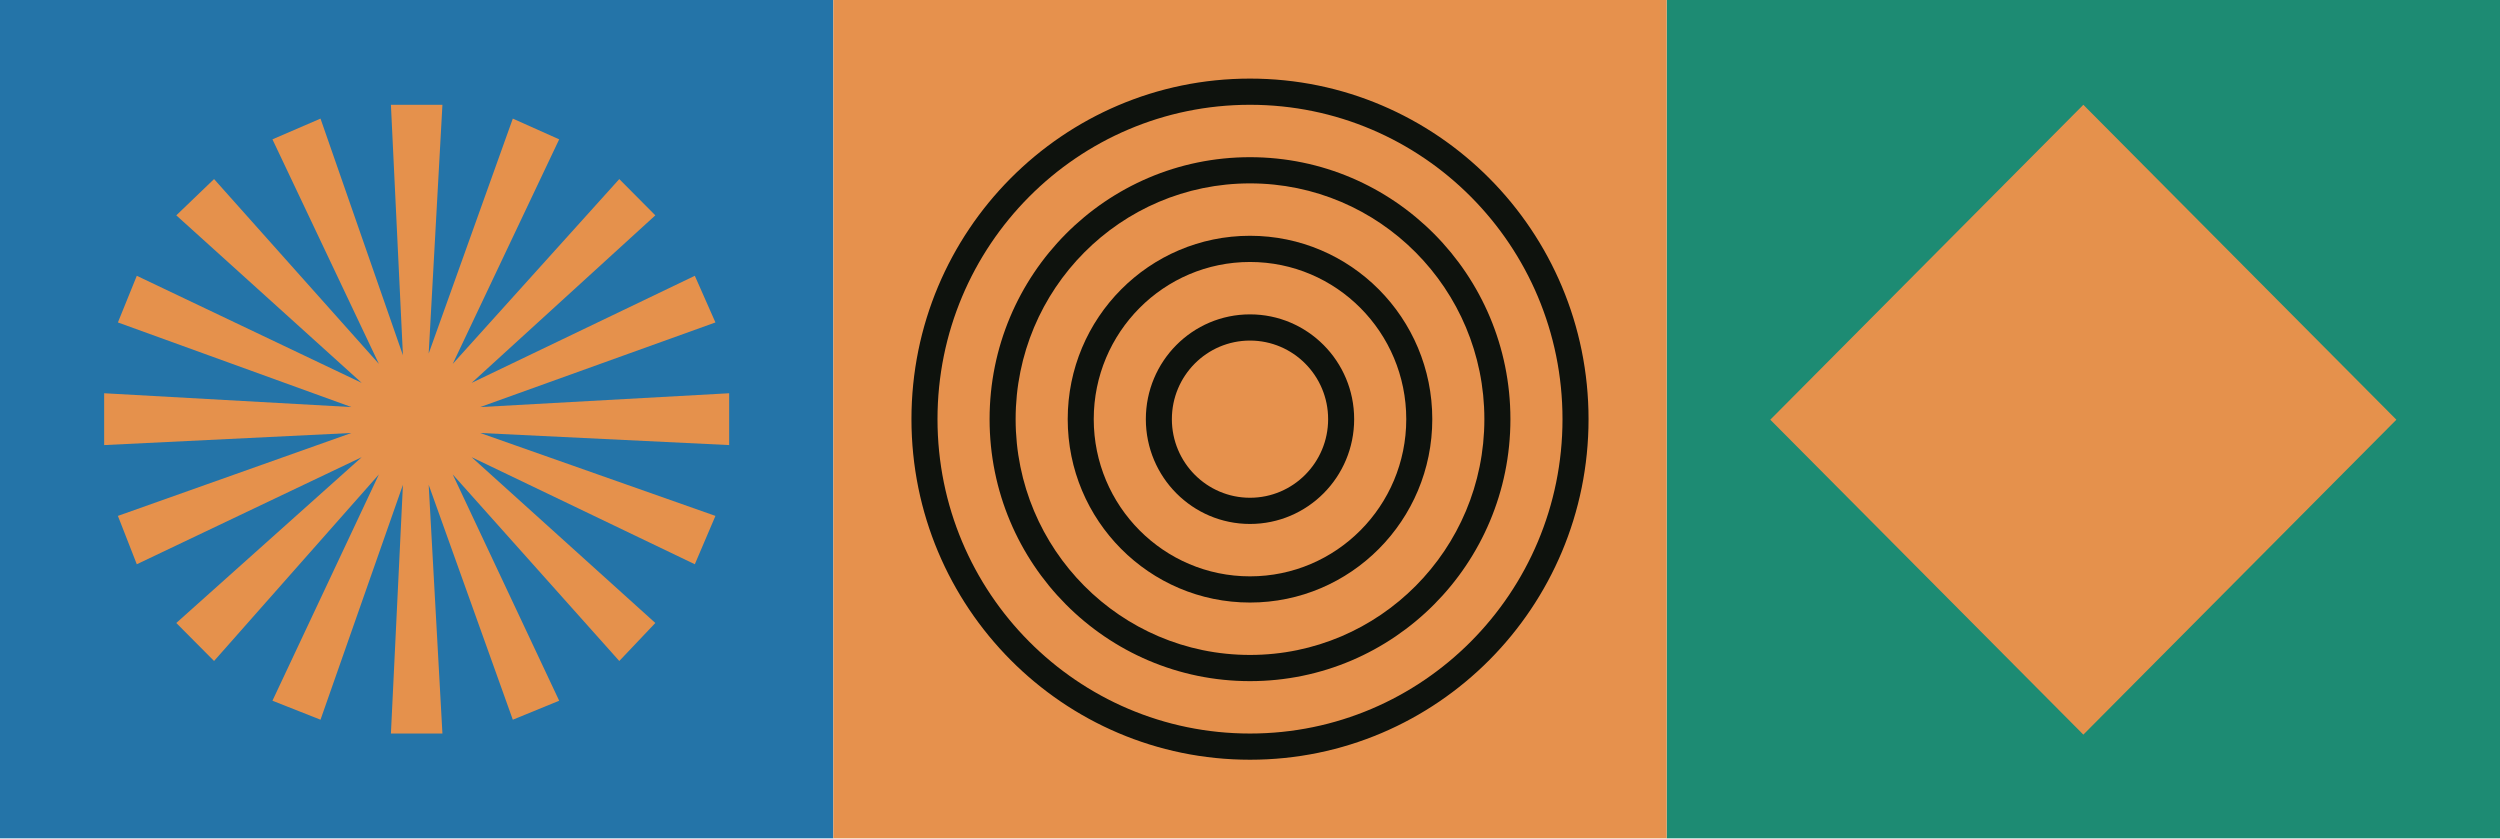
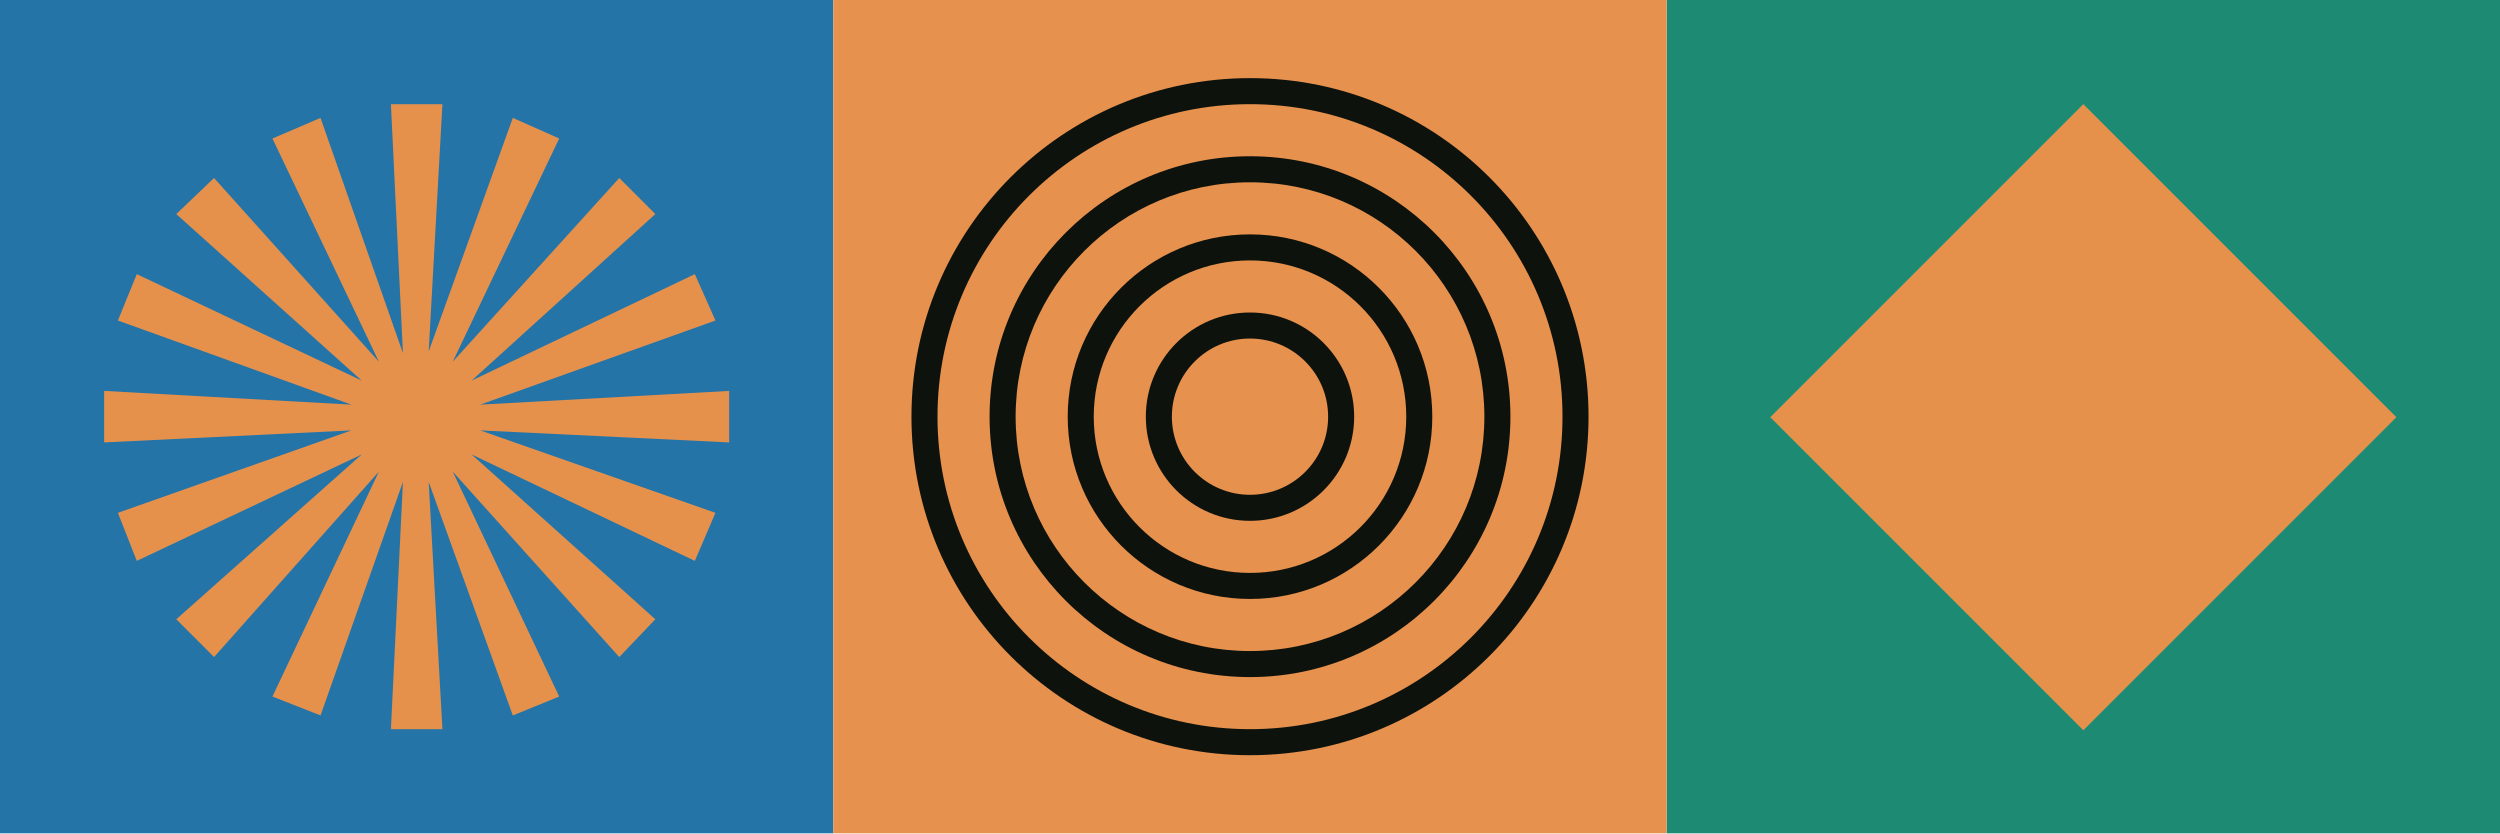
- <svg xmlns="http://www.w3.org/2000/svg" width="167" height="56" viewBox="0 0 167 56" fill="none">
-   <path d="M55.667 0H1.74046e-05V56H55.667V0Z" fill="#2474A8" />
-   <path d="M26.113 49L26.916 32.385L21.41 48.077L18.199 46.808L25.31 31.692L14.299 44.154L11.776 41.615L24.163 30.539L9.138 37.692L7.876 34.462L23.475 28.923L6.958 29.731V26.269L23.475 27.192L7.876 21.539L9.138 18.423L24.163 25.577L11.776 14.385L14.299 11.962L25.31 24.308L18.199 9.308L21.41 7.923L26.916 23.731L26.113 7H29.554L28.636 23.616L34.256 7.923L37.353 9.308L30.242 24.308L41.368 11.962L43.776 14.385L31.504 25.577L46.414 18.423L47.791 21.539L32.077 27.192L48.708 26.269V29.731L32.077 28.923L47.791 34.462L46.414 37.692L31.504 30.539L43.776 41.615L41.368 44.154L30.242 31.692L37.353 46.808L34.256 48.077L28.636 32.385L29.554 49H26.113Z" fill="#E5914C" />
-   <path d="M167 0H111.333V56H167V0Z" fill="#1D8B73" />
-   <path d="M139.167 7L160.078 28.036L139.167 49.073L118.255 28.036L139.167 7Z" fill="#E5914C" />
-   <path d="M111.333 0H55.667V56H111.333V0Z" fill="#E6914D" />
-   <path fill-rule="evenodd" clip-rule="evenodd" d="M83.5 49C95.029 49 104.375 39.598 104.375 28C104.375 16.402 95.029 7 83.5 7C71.971 7 62.625 16.402 62.625 28C62.625 39.598 71.971 49 83.5 49ZM83.5 50.75C95.99 50.75 106.115 40.565 106.115 28C106.115 15.435 95.99 5.25 83.5 5.25C71.01 5.25 60.885 15.435 60.885 28C60.885 40.565 71.01 50.75 83.5 50.75Z" fill="#0E120D" />
-   <path fill-rule="evenodd" clip-rule="evenodd" d="M83.5 43.75C92.147 43.75 99.156 36.699 99.156 28C99.156 19.302 92.147 12.25 83.5 12.25C74.853 12.25 67.844 19.302 67.844 28C67.844 36.699 74.853 43.75 83.5 43.75ZM83.5 45.5C93.108 45.5 100.896 37.665 100.896 28C100.896 18.335 93.108 10.5 83.5 10.5C73.893 10.5 66.104 18.335 66.104 28C66.104 37.665 73.893 45.5 83.5 45.5Z" fill="#0E120D" />
-   <path fill-rule="evenodd" clip-rule="evenodd" d="M83.5 38.5C89.264 38.5 93.938 33.799 93.938 28C93.938 22.201 89.264 17.5 83.5 17.5C77.736 17.5 73.062 22.201 73.062 28C73.062 33.799 77.736 38.5 83.5 38.5ZM83.5 40.25C90.225 40.25 95.677 34.766 95.677 28C95.677 21.235 90.225 15.75 83.5 15.75C76.775 15.75 71.323 21.235 71.323 28C71.323 34.766 76.775 40.25 83.5 40.25Z" fill="#0E120D" />
-   <path fill-rule="evenodd" clip-rule="evenodd" d="M83.5 33.25C86.382 33.25 88.719 30.899 88.719 28C88.719 25.101 86.382 22.75 83.5 22.75C80.618 22.75 78.281 25.101 78.281 28C78.281 30.899 80.618 33.25 83.5 33.25ZM83.5 35C87.343 35 90.458 31.866 90.458 28C90.458 24.134 87.343 21 83.5 21C79.657 21 76.542 24.134 76.542 28C76.542 31.866 79.657 35 83.5 35Z" fill="#0E120D" />
+ <svg xmlns="http://www.w3.org/2000/svg" width="120" height="40" viewBox="0 0 120 40" fill="none">
+   <path d="M40 0H-1.19209e-06V40H40V0Z" fill="#2474A8" />
+   <path d="M18.764 35L19.341 23.132L15.385 34.341L13.077 33.434L18.187 22.637L10.275 31.539L8.462 29.725L17.363 21.813L6.566 26.923L5.659 24.616L16.868 20.659L5 21.236V18.764L16.868 19.423L5.659 15.385L6.566 13.159L17.363 18.269L8.462 10.275L10.275 8.544L18.187 17.363L13.077 6.648L15.385 5.659L19.341 16.951L18.764 5H21.236L20.577 16.868L24.615 5.659L26.841 6.648L21.731 17.363L29.725 8.544L31.456 10.275L22.637 18.269L33.352 13.159L34.341 15.385L23.049 19.423L35 18.764V21.236L23.049 20.659L34.341 24.616L33.352 26.923L22.637 21.813L31.456 29.725L29.725 31.539L21.731 22.637L26.841 33.434L24.615 34.341L20.577 23.132L21.236 35H18.764Z" fill="#E5914C" />
+   <path d="M120 0H80V40H120V0Z" fill="#1D8B73" />
+   <path d="M100 5L115.026 20.026L100 35.052L84.974 20.026L100 5Z" fill="#E5914C" />
+   <path d="M80 0H40V40H80V0Z" fill="#E6914D" />
+   <path fill-rule="evenodd" clip-rule="evenodd" d="M60 35C68.284 35 75 28.284 75 20C75 11.716 68.284 5 60 5C51.716 5 45 11.716 45 20C45 28.284 51.716 35 60 35ZM60 36.25C68.975 36.25 76.25 28.975 76.25 20C76.25 11.025 68.975 3.75 60 3.75C51.025 3.75 43.75 11.025 43.75 20C43.75 28.975 51.025 36.25 60 36.25Z" fill="#0E120D" />
+   <path fill-rule="evenodd" clip-rule="evenodd" d="M60 31.25C66.213 31.25 71.25 26.213 71.25 20C71.25 13.787 66.213 8.75 60 8.75C53.787 8.75 48.75 13.787 48.75 20C48.75 26.213 53.787 31.25 60 31.25ZM60 32.5C66.904 32.5 72.5 26.904 72.5 20C72.5 13.096 66.904 7.5 60 7.5C53.096 7.5 47.5 13.096 47.5 20C47.5 26.904 53.096 32.5 60 32.5Z" fill="#0E120D" />
+   <path fill-rule="evenodd" clip-rule="evenodd" d="M60 27.5C64.142 27.5 67.5 24.142 67.5 20C67.5 15.858 64.142 12.5 60 12.5C55.858 12.5 52.5 15.858 52.5 20C52.5 24.142 55.858 27.5 60 27.5ZM60 28.75C64.832 28.75 68.75 24.832 68.75 20C68.75 15.168 64.832 11.25 60 11.25C55.167 11.25 51.25 15.168 51.25 20C51.25 24.832 55.167 28.75 60 28.75Z" fill="#0E120D" />
+   <path fill-rule="evenodd" clip-rule="evenodd" d="M60 23.75C62.071 23.75 63.75 22.071 63.75 20C63.75 17.929 62.071 16.25 60 16.25C57.929 16.25 56.25 17.929 56.25 20C56.25 22.071 57.929 23.75 60 23.75ZM60 25C62.761 25 65 22.761 65 20C65 17.239 62.761 15 60 15C57.239 15 55 17.239 55 20C55 22.761 57.239 25 60 25Z" fill="#0E120D" />
</svg>
